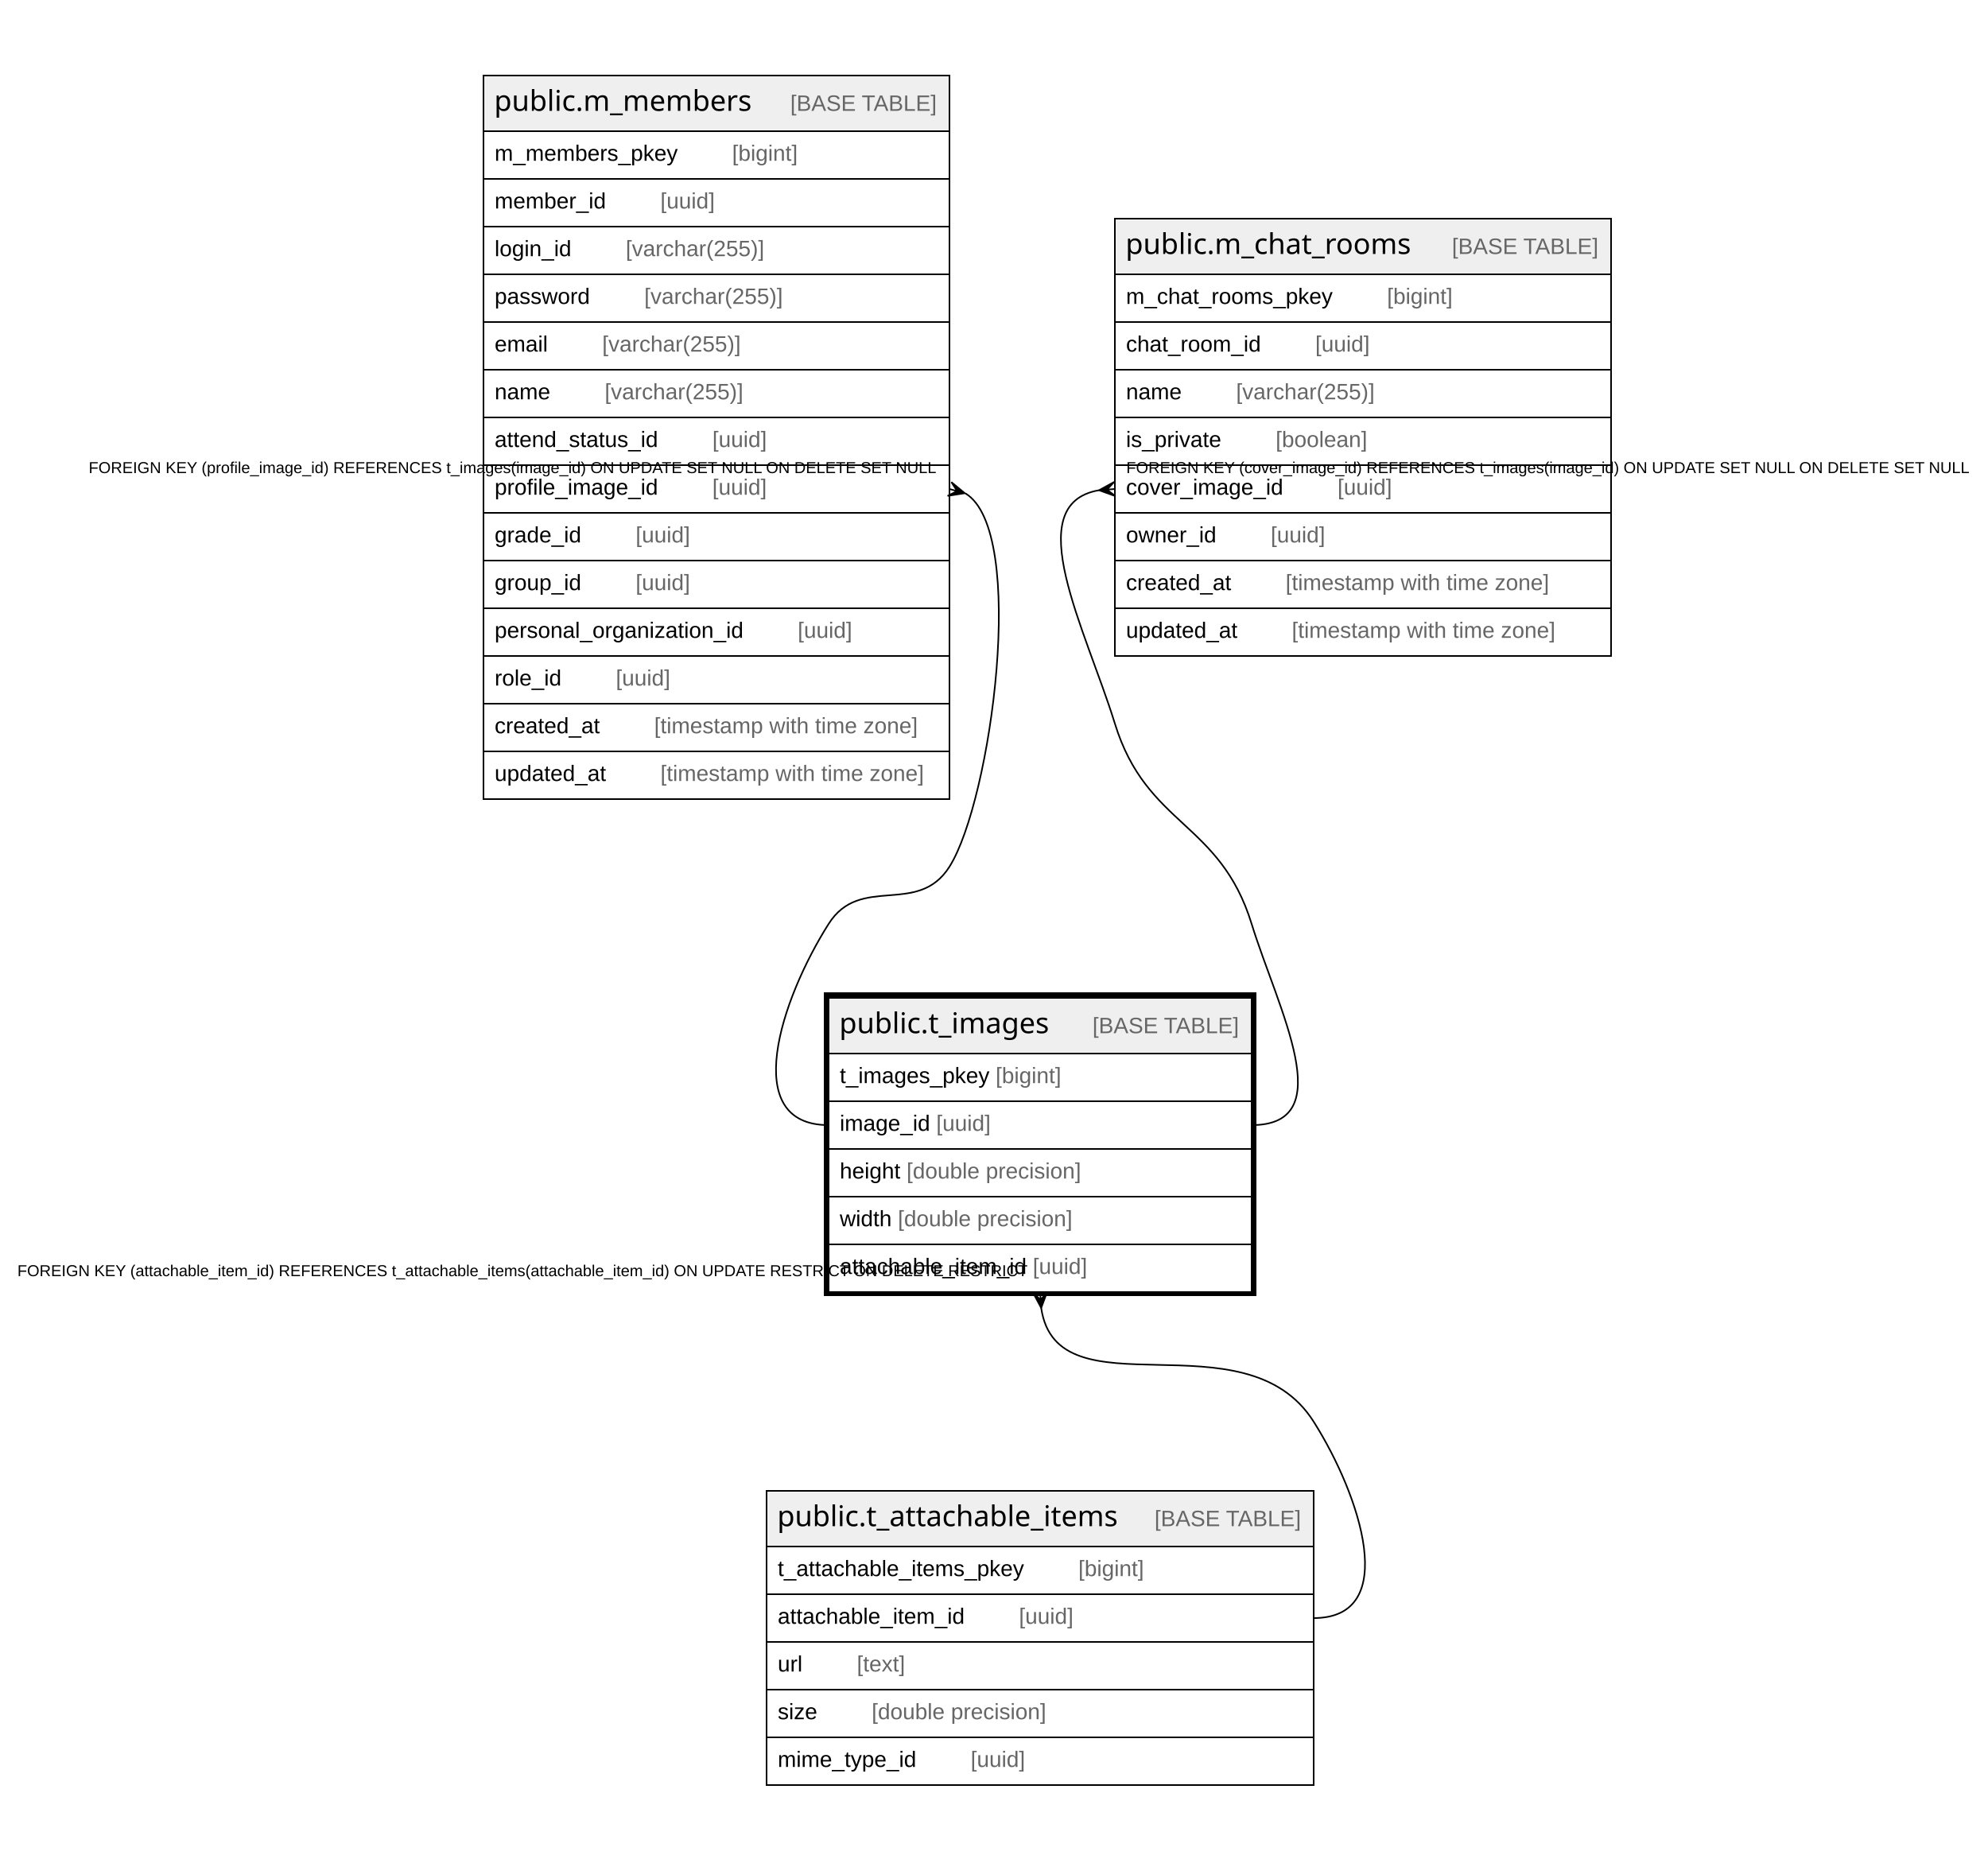
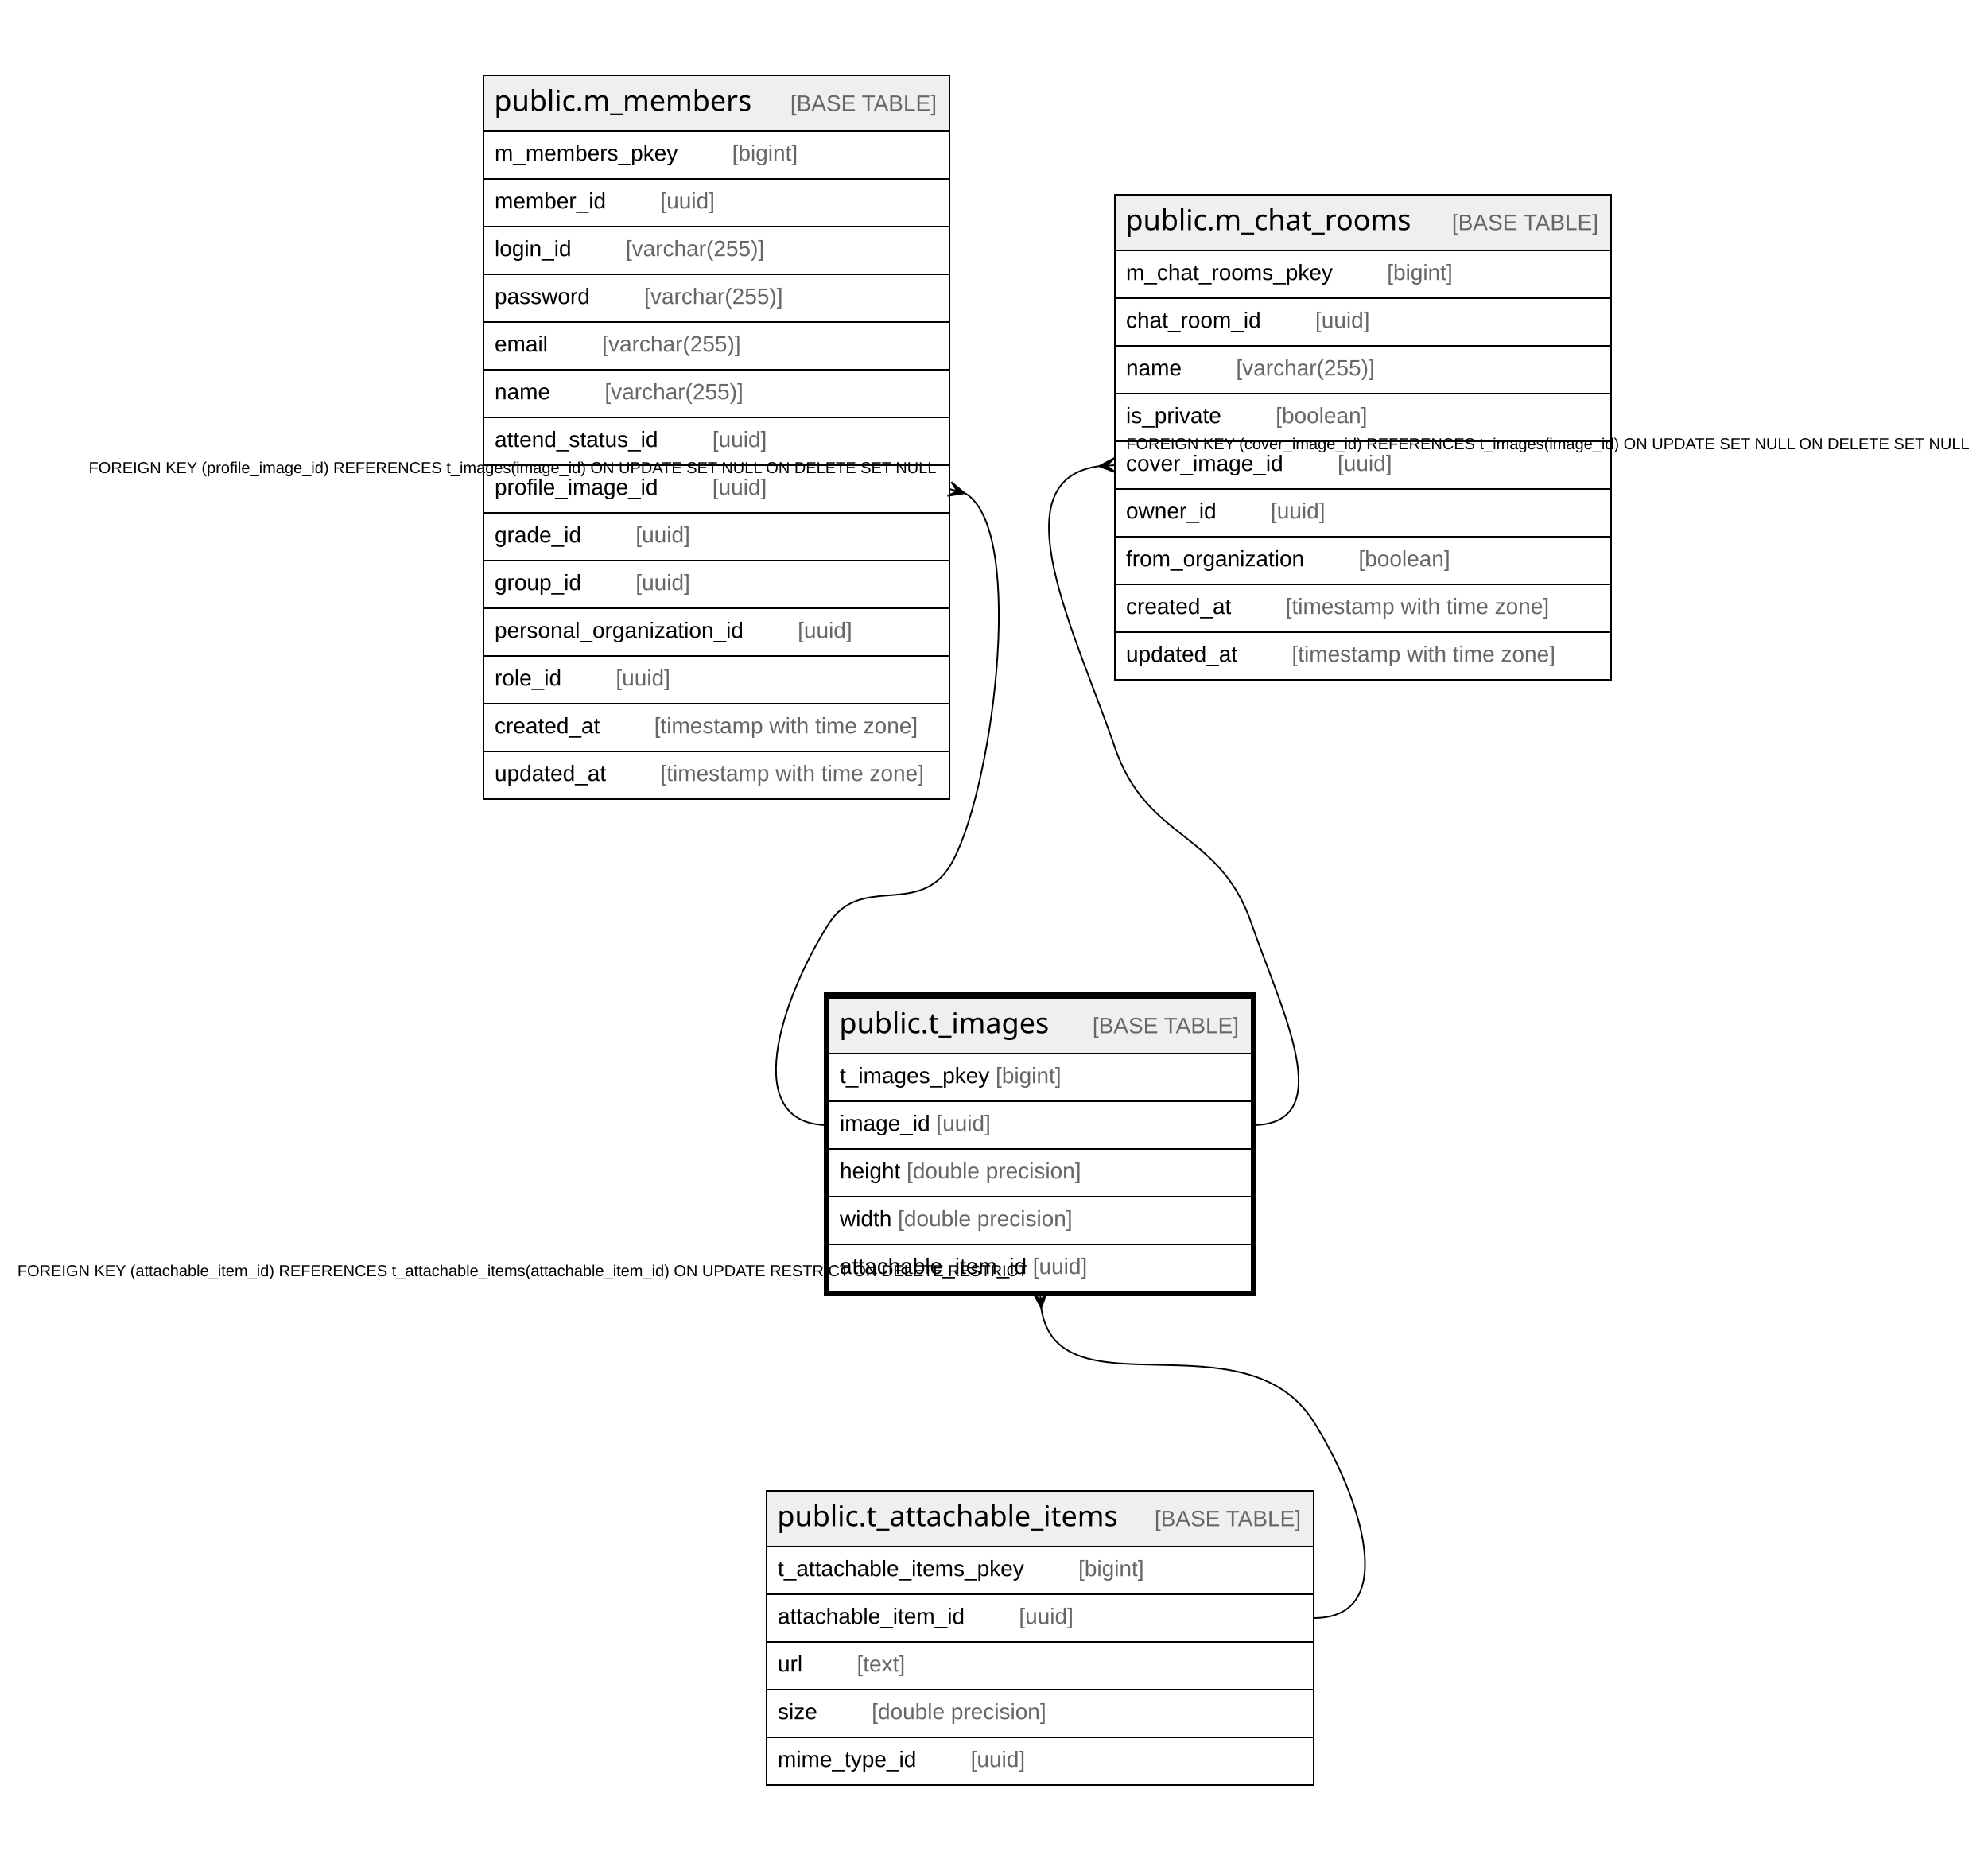
<svg xmlns="http://www.w3.org/2000/svg" width="1250pt" height="1169pt" viewBox="0.00 0.00 1250.00 1169.00">
  <g id="graph0" class="graph" transform="scale(1 1) rotate(0) translate(4 1165)">
    <polygon fill="#ffffff" stroke="transparent" points="-4,4 -4,-1165 1246,-1165 1246,4 -4,4" />
    <g id="node1" class="node">
      <polygon fill="#efefef" stroke="transparent" points="517,-502.5 517,-537.5 783,-537.5 783,-502.5 517,-502.5" />
      <polygon fill="none" stroke="#000000" points="517,-502.5 517,-537.5 783,-537.5 783,-502.5 517,-502.5" />
      <text text-anchor="start" x="523.705" y="-515.3" font-family="Arial Bold" font-size="18.00" fill="#000000">public.t_images</text>
      <text text-anchor="start" x="648.727" y="-515.3" font-family="Arial" font-size="14.00" fill="#000000">    </text>
      <text text-anchor="start" x="682.932" y="-515.3" font-family="Arial" font-size="14.00" fill="#666666">[BASE TABLE]</text>
      <polygon fill="none" stroke="#000000" points="517,-472.5 517,-502.5 783,-502.5 783,-472.5 517,-472.5" />
      <text text-anchor="start" x="524" y="-483.9" font-family="Arial" font-size="14.00" fill="#000000">t_images_pkey </text>
      <text text-anchor="start" x="622.027" y="-483.9" font-family="Arial" font-size="14.00" fill="#666666">[bigint]</text>
      <polygon fill="none" stroke="#000000" points="517,-442.5 517,-472.5 783,-472.5 783,-442.5 517,-442.5" />
      <text text-anchor="start" x="524" y="-453.9" font-family="Arial" font-size="14.00" fill="#000000">image_id </text>
      <text text-anchor="start" x="584.677" y="-453.9" font-family="Arial" font-size="14.00" fill="#666666">[uuid]</text>
      <polygon fill="none" stroke="#000000" points="517,-412.5 517,-442.5 783,-442.5 783,-412.5 517,-412.5" />
      <text text-anchor="start" x="524" y="-423.9" font-family="Arial" font-size="14.00" fill="#000000">height </text>
      <text text-anchor="start" x="566.018" y="-423.9" font-family="Arial" font-size="14.00" fill="#666666">[double precision]</text>
      <polygon fill="none" stroke="#000000" points="517,-382.5 517,-412.5 783,-412.5 783,-382.5 517,-382.5" />
      <text text-anchor="start" x="524" y="-393.9" font-family="Arial" font-size="14.00" fill="#000000">width </text>
      <text text-anchor="start" x="560.56" y="-393.9" font-family="Arial" font-size="14.00" fill="#666666">[double precision]</text>
      <polygon fill="none" stroke="#000000" points="517,-352.5 517,-382.5 783,-382.5 783,-352.5 517,-352.5" />
      <text text-anchor="start" x="524" y="-363.9" font-family="Arial" font-size="14.00" fill="#000000">attachable_item_id </text>
      <text text-anchor="start" x="645.369" y="-363.9" font-family="Arial" font-size="14.00" fill="#666666">[uuid]</text>
      <polygon fill="none" stroke="#000000" stroke-width="3" points="515.5,-351.5 515.5,-539.5 784.5,-539.5 784.5,-351.5 515.5,-351.5" />
    </g>
    <g id="node4" class="node">
      <polygon fill="#efefef" stroke="transparent" points="478,-192.5 478,-227.5 822,-227.5 822,-192.5 478,-192.5" />
      <polygon fill="none" stroke="#000000" points="478,-192.5 478,-227.5 822,-227.5 822,-192.5 478,-192.5" />
      <text text-anchor="start" x="484.689" y="-205.3" font-family="Arial Bold" font-size="18.00" fill="#000000">public.t_attachable_items</text>
      <text text-anchor="start" x="687.743" y="-205.3" font-family="Arial" font-size="14.00" fill="#000000">    </text>
      <text text-anchor="start" x="721.948" y="-205.3" font-family="Arial" font-size="14.00" fill="#666666">[BASE TABLE]</text>
      <polygon fill="none" stroke="#000000" points="478,-162.5 478,-192.5 822,-192.5 822,-162.5 478,-162.5" />
      <text text-anchor="start" x="485" y="-173.9" font-family="Arial" font-size="14.00" fill="#000000">t_attachable_items_pkey    </text>
      <text text-anchor="start" x="674.032" y="-173.9" font-family="Arial" font-size="14.00" fill="#666666">[bigint]</text>
      <polygon fill="none" stroke="#000000" points="478,-132.5 478,-162.5 822,-162.5 822,-132.5 478,-132.5" />
      <text text-anchor="start" x="485" y="-143.9" font-family="Arial" font-size="14.00" fill="#000000">attachable_item_id    </text>
      <text text-anchor="start" x="636.683" y="-143.9" font-family="Arial" font-size="14.00" fill="#666666">[uuid]</text>
      <polygon fill="none" stroke="#000000" points="478,-102.5 478,-132.5 822,-132.5 822,-102.5 478,-102.5" />
      <text text-anchor="start" x="485" y="-113.9" font-family="Arial" font-size="14.00" fill="#000000">url    </text>
      <text text-anchor="start" x="534.755" y="-113.9" font-family="Arial" font-size="14.00" fill="#666666">[text]</text>
      <polygon fill="none" stroke="#000000" points="478,-72.5 478,-102.5 822,-102.5 822,-72.5 478,-72.5" />
      <text text-anchor="start" x="485" y="-83.9" font-family="Arial" font-size="14.00" fill="#000000">size    </text>
      <text text-anchor="start" x="544.094" y="-83.9" font-family="Arial" font-size="14.00" fill="#666666">[double precision]</text>
      <polygon fill="none" stroke="#000000" points="478,-42.5 478,-72.5 822,-72.5 822,-42.5 478,-42.5" />
      <text text-anchor="start" x="485" y="-53.9" font-family="Arial" font-size="14.00" fill="#000000">mime_type_id    </text>
      <text text-anchor="start" x="606.325" y="-53.9" font-family="Arial" font-size="14.00" fill="#666666">[uuid]</text>
    </g>
    <g id="edge3" class="edge">
      <path fill="none" stroke="#000000" d="M650.686,-342.453C660.744,-274.047 778.712,-339.412 822,-271 851.349,-224.617 876.889,-147.5 822,-147.5" />
      <polygon fill="#000000" stroke="#000000" points="650.681,-342.523 645.51,-352.194 650.341,-347.512 650,-352.5 650,-352.5 650,-352.5 650.341,-347.512 654.49,-352.806 650.681,-342.523 650.681,-342.523" />
      <text text-anchor="start" x="6.918" y="-362.5" font-family="Arial" font-size="10.00" fill="#000000">FOREIGN KEY (attachable_item_id) REFERENCES t_attachable_items(attachable_item_id) ON UPDATE RESTRICT ON DELETE RESTRICT</text>
    </g>
    <g id="node2" class="node">
      <polygon fill="#efefef" stroke="transparent" points="300,-1082.5 300,-1117.5 593,-1117.5 593,-1082.5 300,-1082.5" />
      <polygon fill="none" stroke="#000000" points="300,-1082.5 300,-1117.5 593,-1117.5 593,-1082.5 300,-1082.5" />
      <text text-anchor="start" x="306.715" y="-1095.3" font-family="Arial Bold" font-size="18.00" fill="#000000">public.m_members</text>
      <text text-anchor="start" x="458.717" y="-1095.3" font-family="Arial" font-size="14.00" fill="#000000">    </text>
      <text text-anchor="start" x="492.922" y="-1095.3" font-family="Arial" font-size="14.00" fill="#666666">[BASE TABLE]</text>
      <polygon fill="none" stroke="#000000" points="300,-1052.5 300,-1082.5 593,-1082.5 593,-1052.5 300,-1052.5" />
      <text text-anchor="start" x="307" y="-1063.9" font-family="Arial" font-size="14.00" fill="#000000">m_members_pkey    </text>
      <text text-anchor="start" x="456.325" y="-1063.9" font-family="Arial" font-size="14.00" fill="#666666">[bigint]</text>
      <polygon fill="none" stroke="#000000" points="300,-1022.5 300,-1052.5 593,-1052.5 593,-1022.5 300,-1022.5" />
      <text text-anchor="start" x="307" y="-1033.9" font-family="Arial" font-size="14.00" fill="#000000">member_id    </text>
      <text text-anchor="start" x="411.206" y="-1033.9" font-family="Arial" font-size="14.00" fill="#666666">[uuid]</text>
      <polygon fill="none" stroke="#000000" points="300,-992.5 300,-1022.5 593,-1022.5 593,-992.5 300,-992.5" />
      <text text-anchor="start" x="307" y="-1003.9" font-family="Arial" font-size="14.00" fill="#000000">login_id    </text>
      <text text-anchor="start" x="389.438" y="-1003.9" font-family="Arial" font-size="14.00" fill="#666666">[varchar(255)]</text>
      <polygon fill="none" stroke="#000000" points="300,-962.5 300,-992.5 593,-992.5 593,-962.5 300,-962.5" />
      <text text-anchor="start" x="307" y="-973.9" font-family="Arial" font-size="14.00" fill="#000000">password    </text>
      <text text-anchor="start" x="401.102" y="-973.9" font-family="Arial" font-size="14.00" fill="#666666">[varchar(255)]</text>
      <polygon fill="none" stroke="#000000" points="300,-932.5 300,-962.5 593,-962.5 593,-932.5 300,-932.5" />
      <text text-anchor="start" x="307" y="-943.9" font-family="Arial" font-size="14.00" fill="#000000">email    </text>
      <text text-anchor="start" x="374.644" y="-943.9" font-family="Arial" font-size="14.00" fill="#666666">[varchar(255)]</text>
      <polygon fill="none" stroke="#000000" points="300,-902.5 300,-932.5 593,-932.5 593,-902.5 300,-902.5" />
      <text text-anchor="start" x="307" y="-913.9" font-family="Arial" font-size="14.00" fill="#000000">name    </text>
      <text text-anchor="start" x="376.213" y="-913.9" font-family="Arial" font-size="14.00" fill="#666666">[varchar(255)]</text>
      <polygon fill="none" stroke="#000000" points="300,-872.5 300,-902.5 593,-902.5 593,-872.5 300,-872.5" />
      <text text-anchor="start" x="307" y="-883.9" font-family="Arial" font-size="14.00" fill="#000000">attend_status_id    </text>
      <text text-anchor="start" x="443.917" y="-883.9" font-family="Arial" font-size="14.00" fill="#666666">[uuid]</text>
      <polygon fill="none" stroke="#000000" points="300,-842.5 300,-872.5 593,-872.5 593,-842.5 300,-842.5" />
      <text text-anchor="start" x="307" y="-853.9" font-family="Arial" font-size="14.00" fill="#000000">profile_image_id    </text>
      <text text-anchor="start" x="443.886" y="-853.9" font-family="Arial" font-size="14.00" fill="#666666">[uuid]</text>
      <polygon fill="none" stroke="#000000" points="300,-812.5 300,-842.5 593,-842.5 593,-812.5 300,-812.5" />
      <text text-anchor="start" x="307" y="-823.9" font-family="Arial" font-size="14.00" fill="#000000">grade_id    </text>
      <text text-anchor="start" x="395.668" y="-823.9" font-family="Arial" font-size="14.00" fill="#666666">[uuid]</text>
      <polygon fill="none" stroke="#000000" points="300,-782.5 300,-812.5 593,-812.5 593,-782.5 300,-782.5" />
      <text text-anchor="start" x="307" y="-793.9" font-family="Arial" font-size="14.00" fill="#000000">group_id    </text>
      <text text-anchor="start" x="395.668" y="-793.9" font-family="Arial" font-size="14.00" fill="#666666">[uuid]</text>
      <polygon fill="none" stroke="#000000" points="300,-752.5 300,-782.5 593,-782.5 593,-752.5 300,-752.5" />
      <text text-anchor="start" x="307" y="-763.9" font-family="Arial" font-size="14.00" fill="#000000">personal_organization_id    </text>
      <text text-anchor="start" x="497.582" y="-763.9" font-family="Arial" font-size="14.00" fill="#666666">[uuid]</text>
      <polygon fill="none" stroke="#000000" points="300,-722.5 300,-752.5 593,-752.5 593,-722.5 300,-722.5" />
      <text text-anchor="start" x="307" y="-733.9" font-family="Arial" font-size="14.00" fill="#000000">role_id    </text>
      <text text-anchor="start" x="383.209" y="-733.9" font-family="Arial" font-size="14.00" fill="#666666">[uuid]</text>
      <polygon fill="none" stroke="#000000" points="300,-692.5 300,-722.5 593,-722.5 593,-692.5 300,-692.5" />
      <text text-anchor="start" x="307" y="-703.9" font-family="Arial" font-size="14.00" fill="#000000">created_at    </text>
      <text text-anchor="start" x="407.342" y="-703.9" font-family="Arial" font-size="14.00" fill="#666666">[timestamp with time zone]</text>
      <polygon fill="none" stroke="#000000" points="300,-662.5 300,-692.5 593,-692.5 593,-662.5 300,-662.5" />
      <text text-anchor="start" x="307" y="-673.9" font-family="Arial" font-size="14.00" fill="#000000">updated_at    </text>
      <text text-anchor="start" x="411.247" y="-673.9" font-family="Arial" font-size="14.00" fill="#666666">[timestamp with time zone]</text>
    </g>
    <g id="edge1" class="edge">
      <path fill="none" stroke="#000000" d="M603.011,-854.758C642.307,-831.106 619.239,-661.462 593,-620 573.013,-588.417 536.987,-615.583 517,-584 486.935,-536.492 460.778,-457.5 517,-457.5" />
      <polygon fill="#000000" stroke="#000000" points="602.645,-854.858 591.811,-853.16 597.822,-856.179 593,-857.5 593,-857.5 593,-857.5 597.822,-856.179 594.189,-861.84 602.645,-854.858 602.645,-854.858" />
      <text text-anchor="start" x="51.764" y="-867.5" font-family="Arial" font-size="10.00" fill="#000000">FOREIGN KEY (profile_image_id) REFERENCES t_images(image_id) ON UPDATE SET NULL ON DELETE SET NULL</text>
    </g>
    <g id="node3" class="node">
-       <polygon fill="#efefef" stroke="transparent" points="697,-992.5 697,-1027.5 1009,-1027.5 1009,-992.5 697,-992.5" />
-       <polygon fill="none" stroke="#000000" points="697,-992.5 697,-1027.5 1009,-1027.5 1009,-992.5 697,-992.5" />
-       <text text-anchor="start" x="703.703" y="-1005.3" font-family="Arial Bold" font-size="18.00" fill="#000000">public.m_chat_rooms</text>
-       <text text-anchor="start" x="874.729" y="-1005.3" font-family="Arial" font-size="14.00" fill="#000000">    </text>
-       <text text-anchor="start" x="908.933" y="-1005.3" font-family="Arial" font-size="14.00" fill="#666666">[BASE TABLE]</text>
-       <polygon fill="none" stroke="#000000" points="697,-962.5 697,-992.5 1009,-992.5 1009,-962.5 697,-962.5" />
-       <text text-anchor="start" x="704" y="-973.9" font-family="Arial" font-size="14.00" fill="#000000">m_chat_rooms_pkey    </text>
-       <text text-anchor="start" x="868.121" y="-973.9" font-family="Arial" font-size="14.00" fill="#666666">[bigint]</text>
-       <polygon fill="none" stroke="#000000" points="697,-932.5 697,-962.5 1009,-962.5 1009,-932.5 697,-932.5" />
-       <text text-anchor="start" x="704" y="-943.9" font-family="Arial" font-size="14.00" fill="#000000">chat_room_id    </text>
-       <text text-anchor="start" x="823.001" y="-943.9" font-family="Arial" font-size="14.00" fill="#666666">[uuid]</text>
-       <polygon fill="none" stroke="#000000" points="697,-902.5 697,-932.5 1009,-932.5 1009,-902.5 697,-902.5" />
-       <text text-anchor="start" x="704" y="-913.9" font-family="Arial" font-size="14.00" fill="#000000">name    </text>
-       <text text-anchor="start" x="773.213" y="-913.9" font-family="Arial" font-size="14.00" fill="#666666">[varchar(255)]</text>
-       <polygon fill="none" stroke="#000000" points="697,-872.5 697,-902.5 1009,-902.5 1009,-872.5 697,-872.5" />
-       <text text-anchor="start" x="704" y="-883.9" font-family="Arial" font-size="14.00" fill="#000000">is_private    </text>
-       <text text-anchor="start" x="798.1" y="-883.9" font-family="Arial" font-size="14.00" fill="#666666">[boolean]</text>
-       <polygon fill="none" stroke="#000000" points="697,-842.5 697,-872.5 1009,-872.5 1009,-842.5 697,-842.5" />
-       <text text-anchor="start" x="704" y="-853.9" font-family="Arial" font-size="14.00" fill="#000000">cover_image_id    </text>
-       <text text-anchor="start" x="837" y="-853.9" font-family="Arial" font-size="14.00" fill="#666666">[uuid]</text>
-       <polygon fill="none" stroke="#000000" points="697,-812.5 697,-842.5 1009,-842.5 1009,-812.5 697,-812.5" />
-       <text text-anchor="start" x="704" y="-823.9" font-family="Arial" font-size="14.00" fill="#000000">owner_id    </text>
-       <text text-anchor="start" x="794.992" y="-823.9" font-family="Arial" font-size="14.00" fill="#666666">[uuid]</text>
-       <polygon fill="none" stroke="#000000" points="697,-782.5 697,-812.5 1009,-812.5 1009,-782.5 697,-782.5" />
-       <text text-anchor="start" x="704" y="-793.9" font-family="Arial" font-size="14.00" fill="#000000">created_at    </text>
-       <text text-anchor="start" x="804.342" y="-793.9" font-family="Arial" font-size="14.00" fill="#666666">[timestamp with time zone]</text>
-       <polygon fill="none" stroke="#000000" points="697,-752.5 697,-782.5 1009,-782.5 1009,-752.5 697,-752.5" />
-       <text text-anchor="start" x="704" y="-763.9" font-family="Arial" font-size="14.00" fill="#000000">updated_at    </text>
-       <text text-anchor="start" x="808.247" y="-763.9" font-family="Arial" font-size="14.00" fill="#666666">[timestamp with time zone]</text>
+       <polygon fill="#efefef" stroke="transparent" points="697,-1007.5 697,-1042.5 1009,-1042.5 1009,-1007.5 697,-1007.5" />
+       <polygon fill="none" stroke="#000000" points="697,-1007.5 697,-1042.5 1009,-1042.5 1009,-1007.5 697,-1007.5" />
+       <text text-anchor="start" x="703.703" y="-1020.3" font-family="Arial Bold" font-size="18.00" fill="#000000">public.m_chat_rooms</text>
+       <text text-anchor="start" x="874.729" y="-1020.3" font-family="Arial" font-size="14.00" fill="#000000">    </text>
+       <text text-anchor="start" x="908.933" y="-1020.3" font-family="Arial" font-size="14.00" fill="#666666">[BASE TABLE]</text>
+       <polygon fill="none" stroke="#000000" points="697,-977.5 697,-1007.5 1009,-1007.5 1009,-977.5 697,-977.5" />
+       <text text-anchor="start" x="704" y="-988.9" font-family="Arial" font-size="14.00" fill="#000000">m_chat_rooms_pkey    </text>
+       <text text-anchor="start" x="868.121" y="-988.9" font-family="Arial" font-size="14.00" fill="#666666">[bigint]</text>
+       <polygon fill="none" stroke="#000000" points="697,-947.5 697,-977.5 1009,-977.5 1009,-947.5 697,-947.5" />
+       <text text-anchor="start" x="704" y="-958.9" font-family="Arial" font-size="14.00" fill="#000000">chat_room_id    </text>
+       <text text-anchor="start" x="823.001" y="-958.9" font-family="Arial" font-size="14.00" fill="#666666">[uuid]</text>
+       <polygon fill="none" stroke="#000000" points="697,-917.5 697,-947.5 1009,-947.5 1009,-917.5 697,-917.5" />
+       <text text-anchor="start" x="704" y="-928.9" font-family="Arial" font-size="14.00" fill="#000000">name    </text>
+       <text text-anchor="start" x="773.213" y="-928.9" font-family="Arial" font-size="14.00" fill="#666666">[varchar(255)]</text>
+       <polygon fill="none" stroke="#000000" points="697,-887.5 697,-917.5 1009,-917.5 1009,-887.5 697,-887.5" />
+       <text text-anchor="start" x="704" y="-898.9" font-family="Arial" font-size="14.00" fill="#000000">is_private    </text>
+       <text text-anchor="start" x="798.1" y="-898.9" font-family="Arial" font-size="14.00" fill="#666666">[boolean]</text>
+       <polygon fill="none" stroke="#000000" points="697,-857.5 697,-887.5 1009,-887.5 1009,-857.5 697,-857.5" />
+       <text text-anchor="start" x="704" y="-868.9" font-family="Arial" font-size="14.00" fill="#000000">cover_image_id    </text>
+       <text text-anchor="start" x="837" y="-868.9" font-family="Arial" font-size="14.00" fill="#666666">[uuid]</text>
+       <polygon fill="none" stroke="#000000" points="697,-827.5 697,-857.5 1009,-857.5 1009,-827.5 697,-827.5" />
+       <text text-anchor="start" x="704" y="-838.9" font-family="Arial" font-size="14.00" fill="#000000">owner_id    </text>
+       <text text-anchor="start" x="794.992" y="-838.9" font-family="Arial" font-size="14.00" fill="#666666">[uuid]</text>
+       <polygon fill="none" stroke="#000000" points="697,-797.5 697,-827.5 1009,-827.5 1009,-797.5 697,-797.5" />
+       <text text-anchor="start" x="704" y="-808.9" font-family="Arial" font-size="14.00" fill="#000000">from_organization    </text>
+       <text text-anchor="start" x="850.224" y="-808.9" font-family="Arial" font-size="14.00" fill="#666666">[boolean]</text>
+       <polygon fill="none" stroke="#000000" points="697,-767.5 697,-797.5 1009,-797.5 1009,-767.5 697,-767.5" />
+       <text text-anchor="start" x="704" y="-778.9" font-family="Arial" font-size="14.00" fill="#000000">created_at    </text>
+       <text text-anchor="start" x="804.342" y="-778.9" font-family="Arial" font-size="14.00" fill="#666666">[timestamp with time zone]</text>
+       <polygon fill="none" stroke="#000000" points="697,-737.5 697,-767.5 1009,-767.5 1009,-737.5 697,-737.5" />
+       <text text-anchor="start" x="704" y="-748.9" font-family="Arial" font-size="14.00" fill="#000000">updated_at    </text>
+       <text text-anchor="start" x="808.247" y="-748.9" font-family="Arial" font-size="14.00" fill="#666666">[timestamp with time zone]</text>
    </g>
    <g id="edge2" class="edge">
-       <path fill="none" stroke="#000000" d="M686.911,-856.703C636.594,-847.958 678.756,-769.09 697,-710 717.001,-645.217 762.999,-648.783 783,-584 799.586,-530.28 839.222,-457.5 783,-457.5" />
-       <polygon fill="#000000" stroke="#000000" points="687.031,-856.712 696.645,-861.986 692.015,-857.106 697,-857.5 697,-857.5 697,-857.5 692.015,-857.106 697.355,-853.014 687.031,-856.712 687.031,-856.712" />
-       <text text-anchor="start" x="704.152" y="-867.5" font-family="Arial" font-size="10.00" fill="#000000">FOREIGN KEY (cover_image_id) REFERENCES t_images(image_id) ON UPDATE SET NULL ON DELETE SET NULL</text>
+       <path fill="none" stroke="#000000" d="M686.761,-871.836C623.052,-862.919 672.664,-766.144 697,-695 717.198,-635.951 762.802,-643.049 783,-584 801.196,-530.804 839.222,-457.5 783,-457.5" />
+       <polygon fill="#000000" stroke="#000000" points="687.021,-871.852 696.708,-876.991 692.01,-872.176 697,-872.5 697,-872.5 697,-872.5 692.01,-872.176 697.292,-868.009 687.021,-871.852 687.021,-871.852" />
+       <text text-anchor="start" x="704.152" y="-882.5" font-family="Arial" font-size="10.00" fill="#000000">FOREIGN KEY (cover_image_id) REFERENCES t_images(image_id) ON UPDATE SET NULL ON DELETE SET NULL</text>
    </g>
  </g>
</svg>
